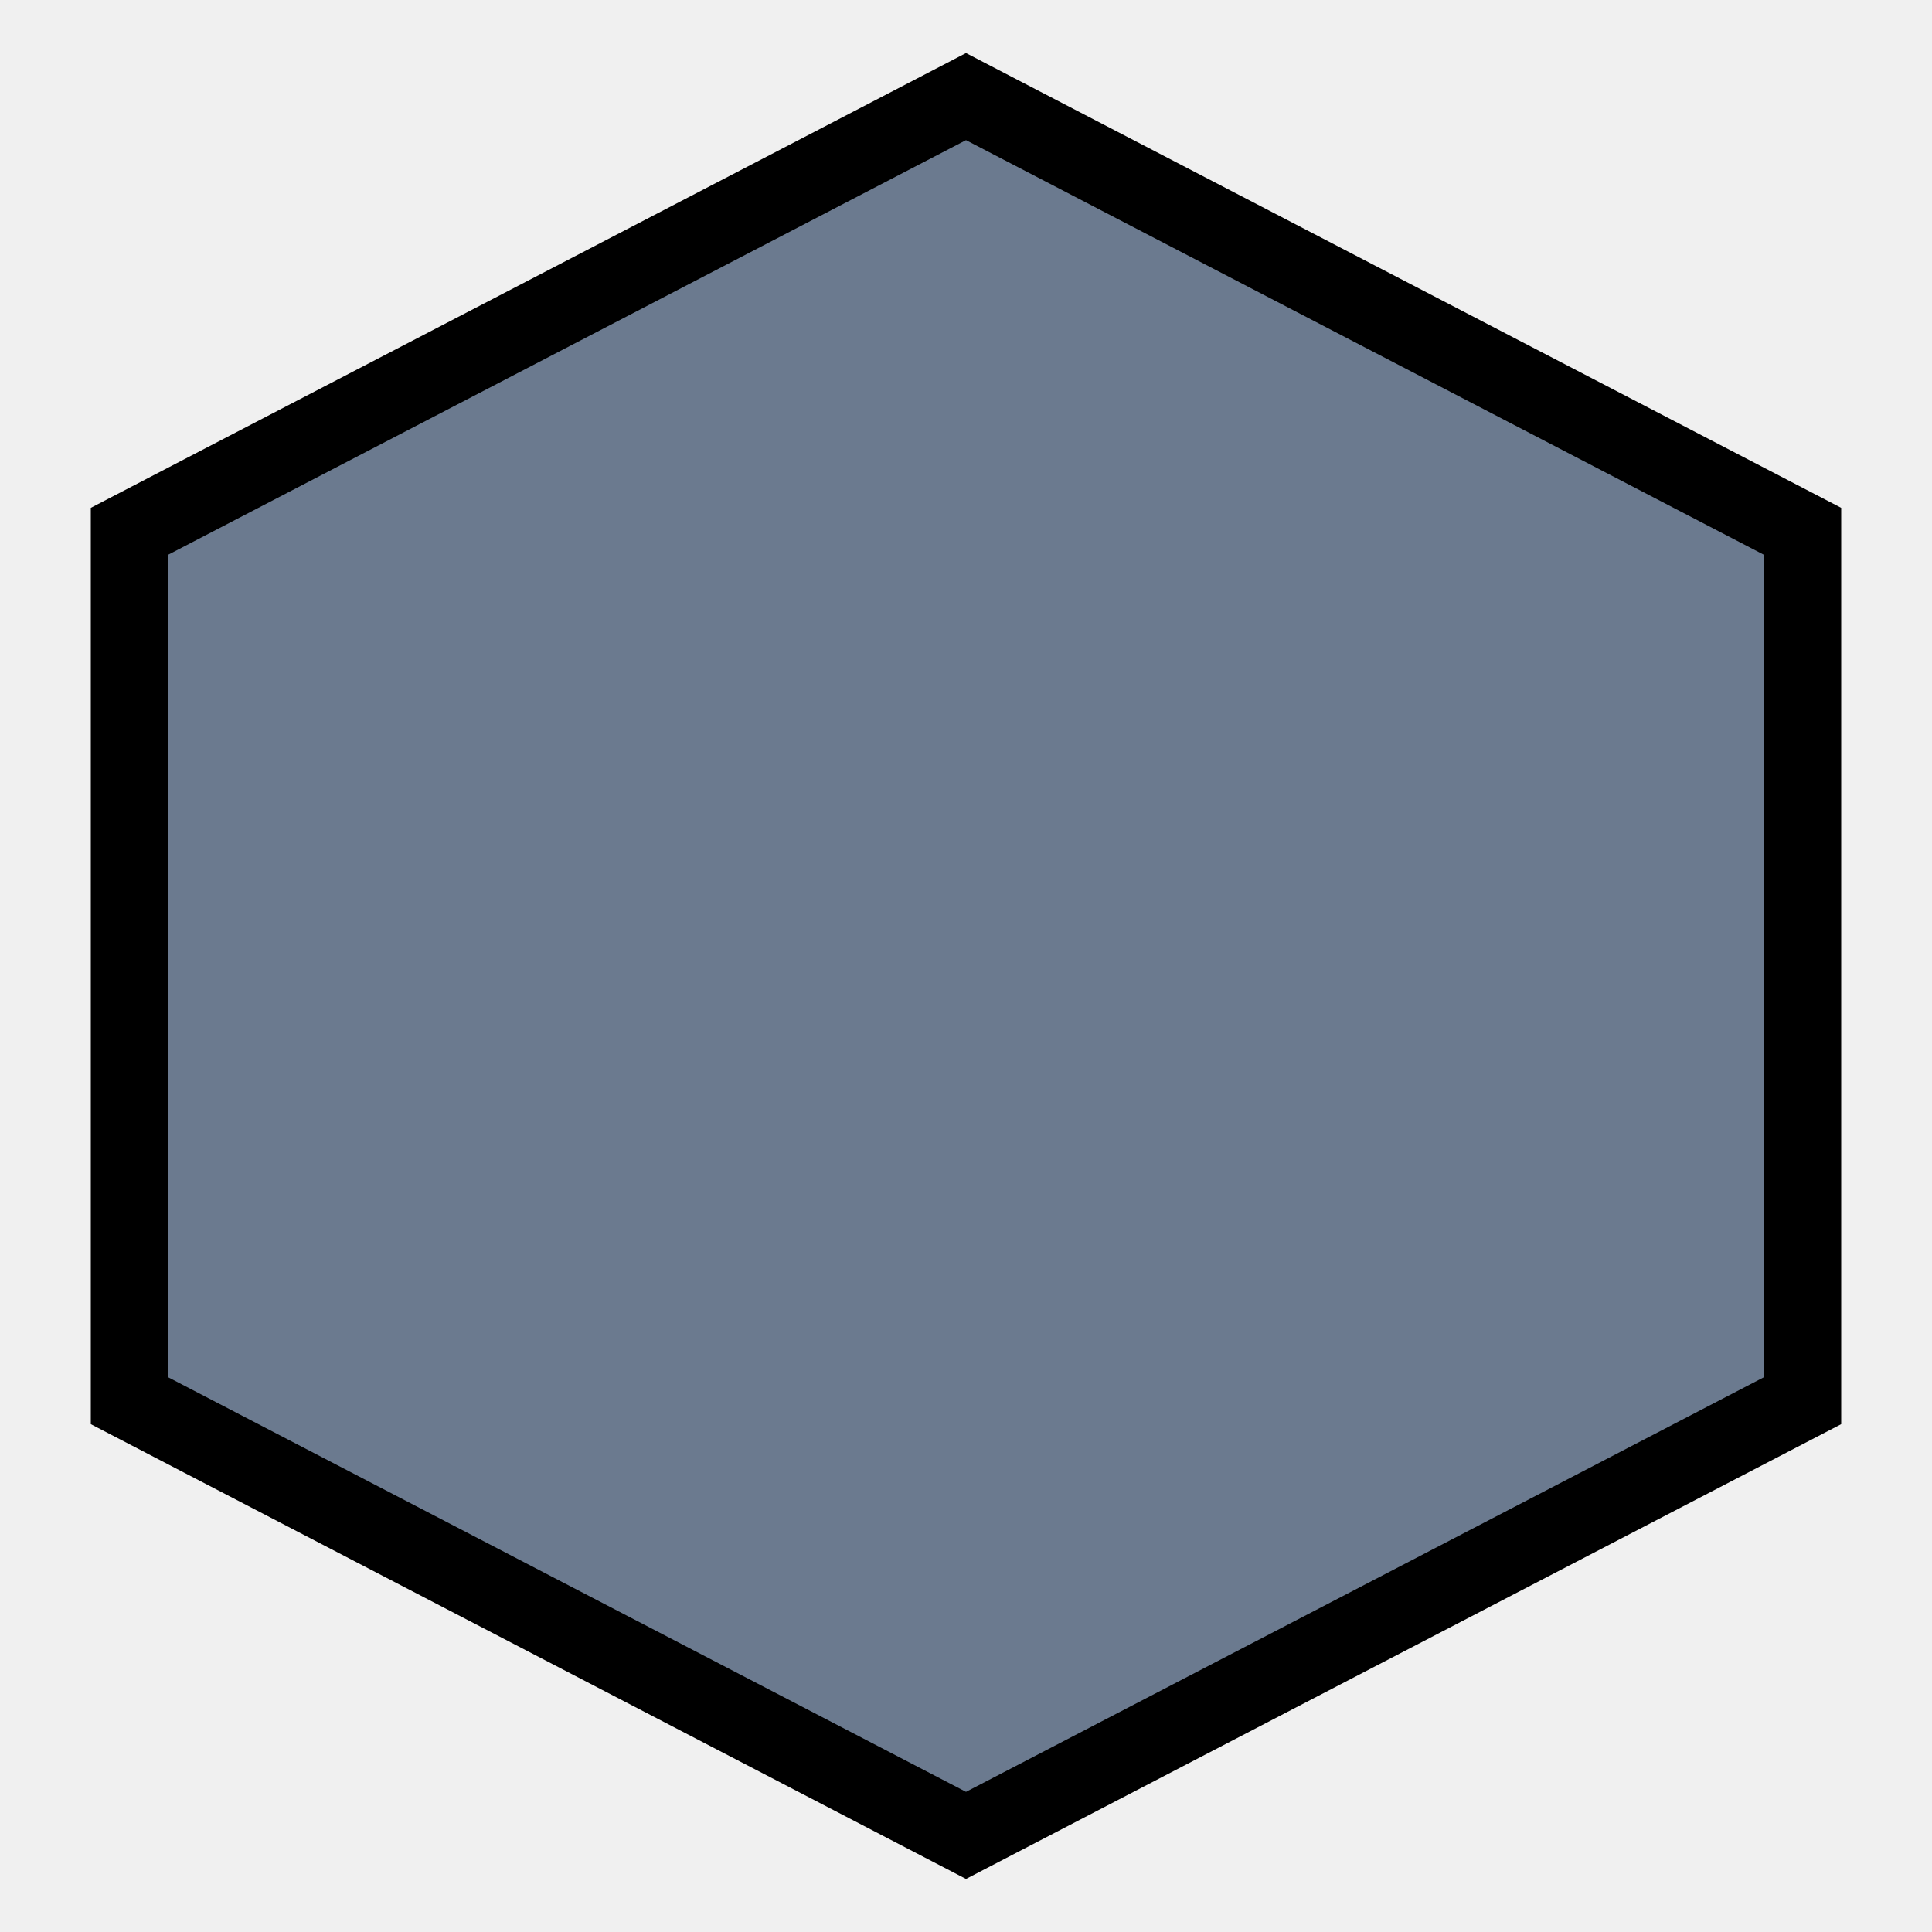
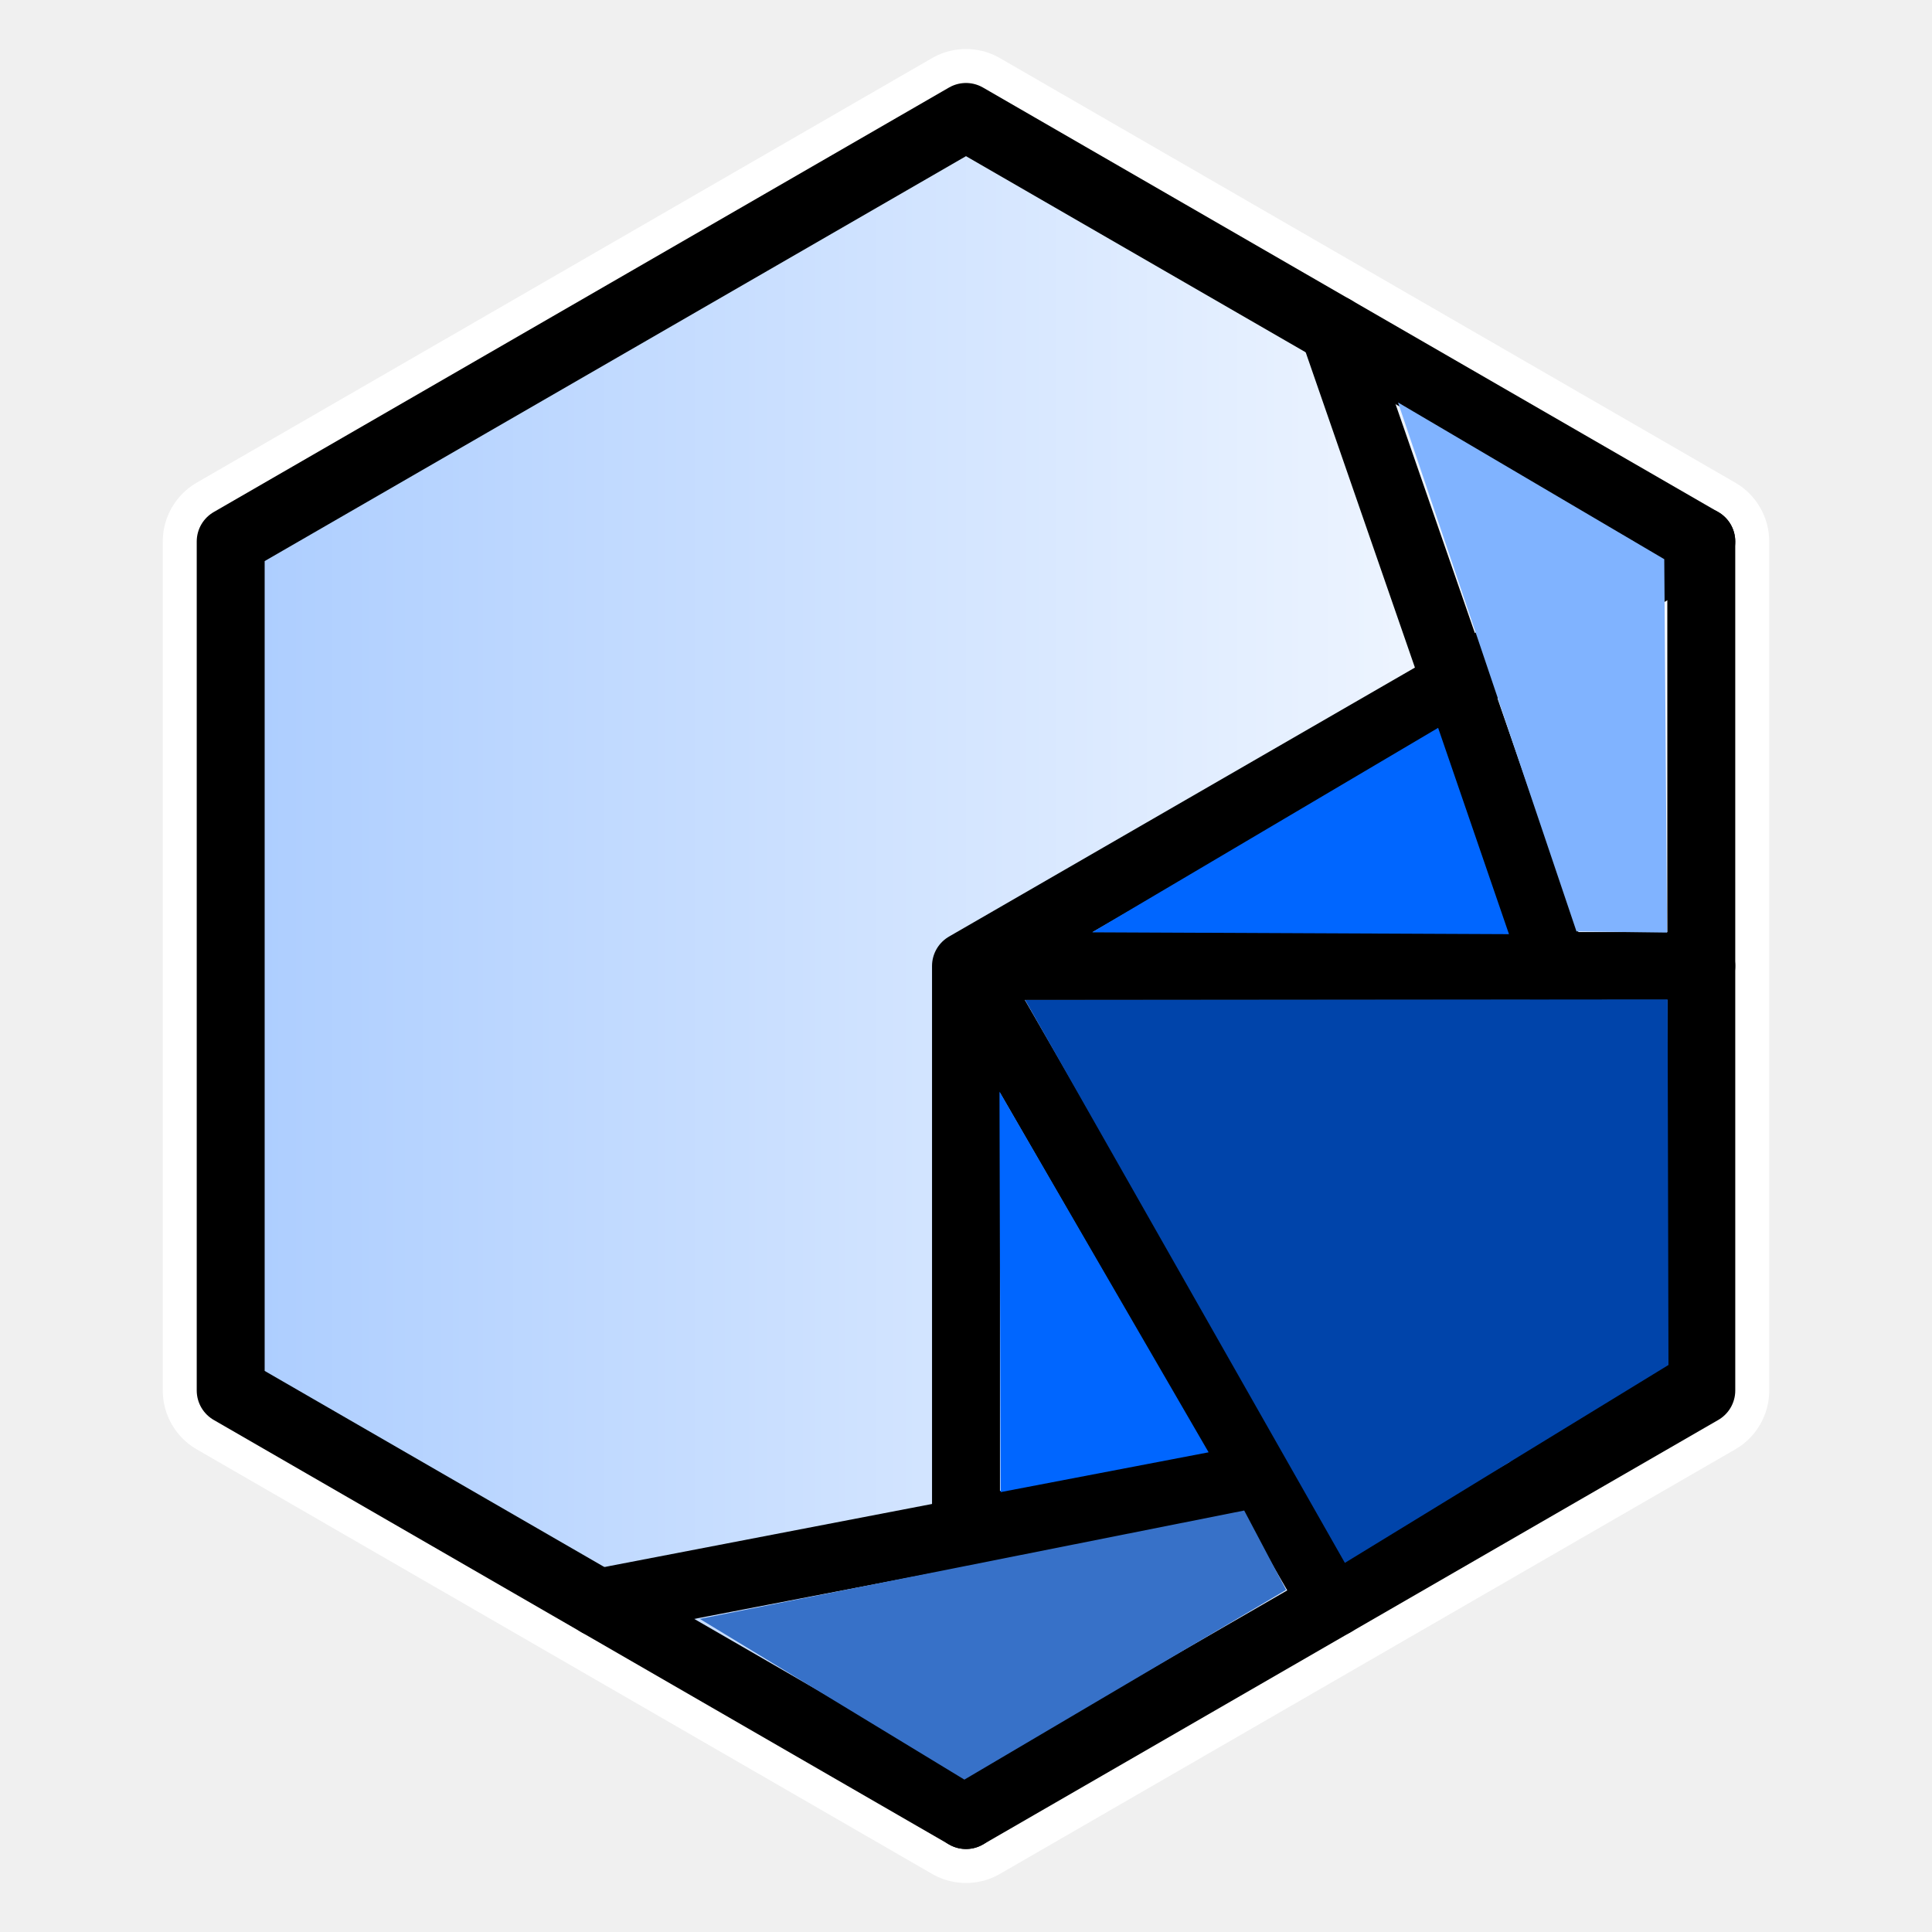
- <svg xmlns="http://www.w3.org/2000/svg" width="36" height="36" viewBox="0 0 100 100">
-   <polygon points="50,5 93.3,27.5 93.3,72.5 50,95 6.7,72.5 6.7,27.5" fill="#6B7A8F" stroke="black" stroke-width="4" />
+ <svg xmlns="http://www.w3.org/2000/svg" xmlns:xlink="http://www.w3.org/1999/xlink" width="512" height="512" viewBox="0 0 135.467 135.467" version="1.1" id="svg1">
+   <defs id="defs1">
+     <linearGradient id="linearGradient41">
+       <stop style="stop-color:#aaccff;stop-opacity:1;" offset="0" id="stop41" />
+       <stop style="stop-color:#ffffff;stop-opacity:1;" offset="1" id="stop42" />
+     </linearGradient>
+     <linearGradient xlink:href="#linearGradient41" id="linearGradient42" x1="-44.837" y1="11.177" x2="63.04" y2="11.177" gradientUnits="userSpaceOnUse" />
+   </defs>
+   <g id="layer3" style="stroke-width:1.212;stroke-dasharray:none" transform="translate(-13.79488,-5.81899)">
+     <g id="g39" transform="translate(13.79488,5.818991)">
+       <path style="display:inline;fill:#1a5fb4;fill-opacity:1;stroke:#ffffff;stroke-width:9.525;stroke-linecap:round;stroke-linejoin:round;stroke-dasharray:none;stroke-opacity:1;paint-order:markers fill stroke" id="path39" transform="translate(58.63172,56.55592)" d="M 60.659,40.944 9.102,70.711 -42.456,40.944 l 10e-7,-59.533 51.557,-29.767 51.557,29.767 z" />
+       <path style="fill:url(#linearGradient42);stroke:#000000;stroke-width:4.763;stroke-linecap:round;stroke-linejoin:round;stroke-dasharray:none;paint-order:markers fill stroke" id="path1" transform="translate(58.63172,56.55591)" d="M 60.659,40.944 9.102,70.711 -42.456,40.944 l 10e-7,-59.533 51.557,-29.767 51.557,29.767 z" />
+       <g id="g10" style="display:inline;stroke-width:3.175;stroke-dasharray:none">
+         <path style="display:none;fill:none;fill-opacity:0.433;stroke:#000000;stroke-width:3.175;stroke-linecap:round;stroke-linejoin:round;stroke-dasharray:none;paint-order:stroke fill markers" d="M 41.955,112.383 119.291,97.5 93.512,23.083 m -2e-6,-2e-6 25.779,74.416 -77.336,14.883" id="path8" />
+         <path style="display:none;fill:none;fill-opacity:0.433;stroke:#000000;stroke-width:3.175;stroke-linecap:round;stroke-linejoin:round;stroke-dasharray:none;paint-order:stroke fill markers" d="M 16.176,97.5 93.512,112.383 119.291,37.967 M 67.733,8.2 119.291,67.733 67.733,127.266" id="path9" />
+         <path style="display:inline;fill:none;fill-opacity:0.433;stroke:#000000;stroke-width:4.763;stroke-linecap:round;stroke-linejoin:bevel;stroke-dasharray:none;paint-order:stroke fill markers" d="M 41.955,112.383 119.291,97.5 93.512,23.083 m -2e-6,-2e-6 25.779,74.416 -77.336,14.883" id="path10" />
+         <path style="display:inline;fill:none;fill-opacity:0.433;stroke:#000000;stroke-width:4.763;stroke-linecap:round;stroke-linejoin:round;stroke-dasharray:none;paint-order:stroke fill markers" d="m 67.733,127.266 10e-7,-59.533 v 0 l 51.557,10e-7 m -10e-6,-29.767 -51.557,29.767 v 0 l 25.779,44.65" id="path11" />
+       </g>
+       <path style="fill:#3771c8;fill-opacity:1;stroke:none;stroke-width:4.763;stroke-linecap:round;stroke-linejoin:round;stroke-dasharray:none;paint-order:stroke fill markers" d="m 49.068,113.512 18.552,11.27 22.561,-13.303 -2.94,-5.565 z" id="path12" />
+       <path style="fill:#80b3ff;fill-opacity:1;stroke:none;stroke-width:4.763;stroke-linecap:round;stroke-linejoin:round;stroke-dasharray:none;paint-order:stroke fill markers" d="M 116.893,65.388 116.694,39.209 98.028,28.221 110.538,65.306 Z" id="path13" />
+       <path style="fill:#3584e4;fill-opacity:1;stroke:none;stroke-width:4.763;stroke-linecap:round;stroke-linejoin:round;stroke-dasharray:none;paint-order:stroke fill markers" d="m 112.457,70.274 4.462,-0.056 -0.282,12.717 z" id="path14" />
+       <path style="fill:#3584e4;fill-opacity:1;stroke:none;stroke-width:4.763;stroke-linecap:round;stroke-linejoin:round;stroke-dasharray:none;paint-order:stroke fill markers" d="m 92.152,105.351 2.15,4.04 11.044,-6.697 z" id="path15" />
+       <path style="fill:#0044aa;fill-opacity:1;stroke:none;stroke-width:4.763;stroke-linecap:round;stroke-linejoin:round;stroke-dasharray:none;paint-order:stroke fill markers" d="m 94.299,109.585 22.69,-13.875 -0.062,-25.634 -45.052,0.04 z" id="path16" />
+       <path style="fill:#0066ff;fill-opacity:1;stroke:none;stroke-width:4.763;stroke-linecap:round;stroke-linejoin:round;stroke-dasharray:none;paint-order:stroke fill markers" d="m 70.084,76.546 0.077,28.078 14.584,-2.792 z" id="path17" />
+       <path style="fill:#0066ff;fill-opacity:1;stroke:none;stroke-width:4.763;stroke-linecap:round;stroke-linejoin:round;stroke-dasharray:none;paint-order:stroke fill markers" d="m 76.579,65.369 24.259,-14.334 4.968,14.466 z" id="path18" />
+     </g>
+   </g>
</svg>
